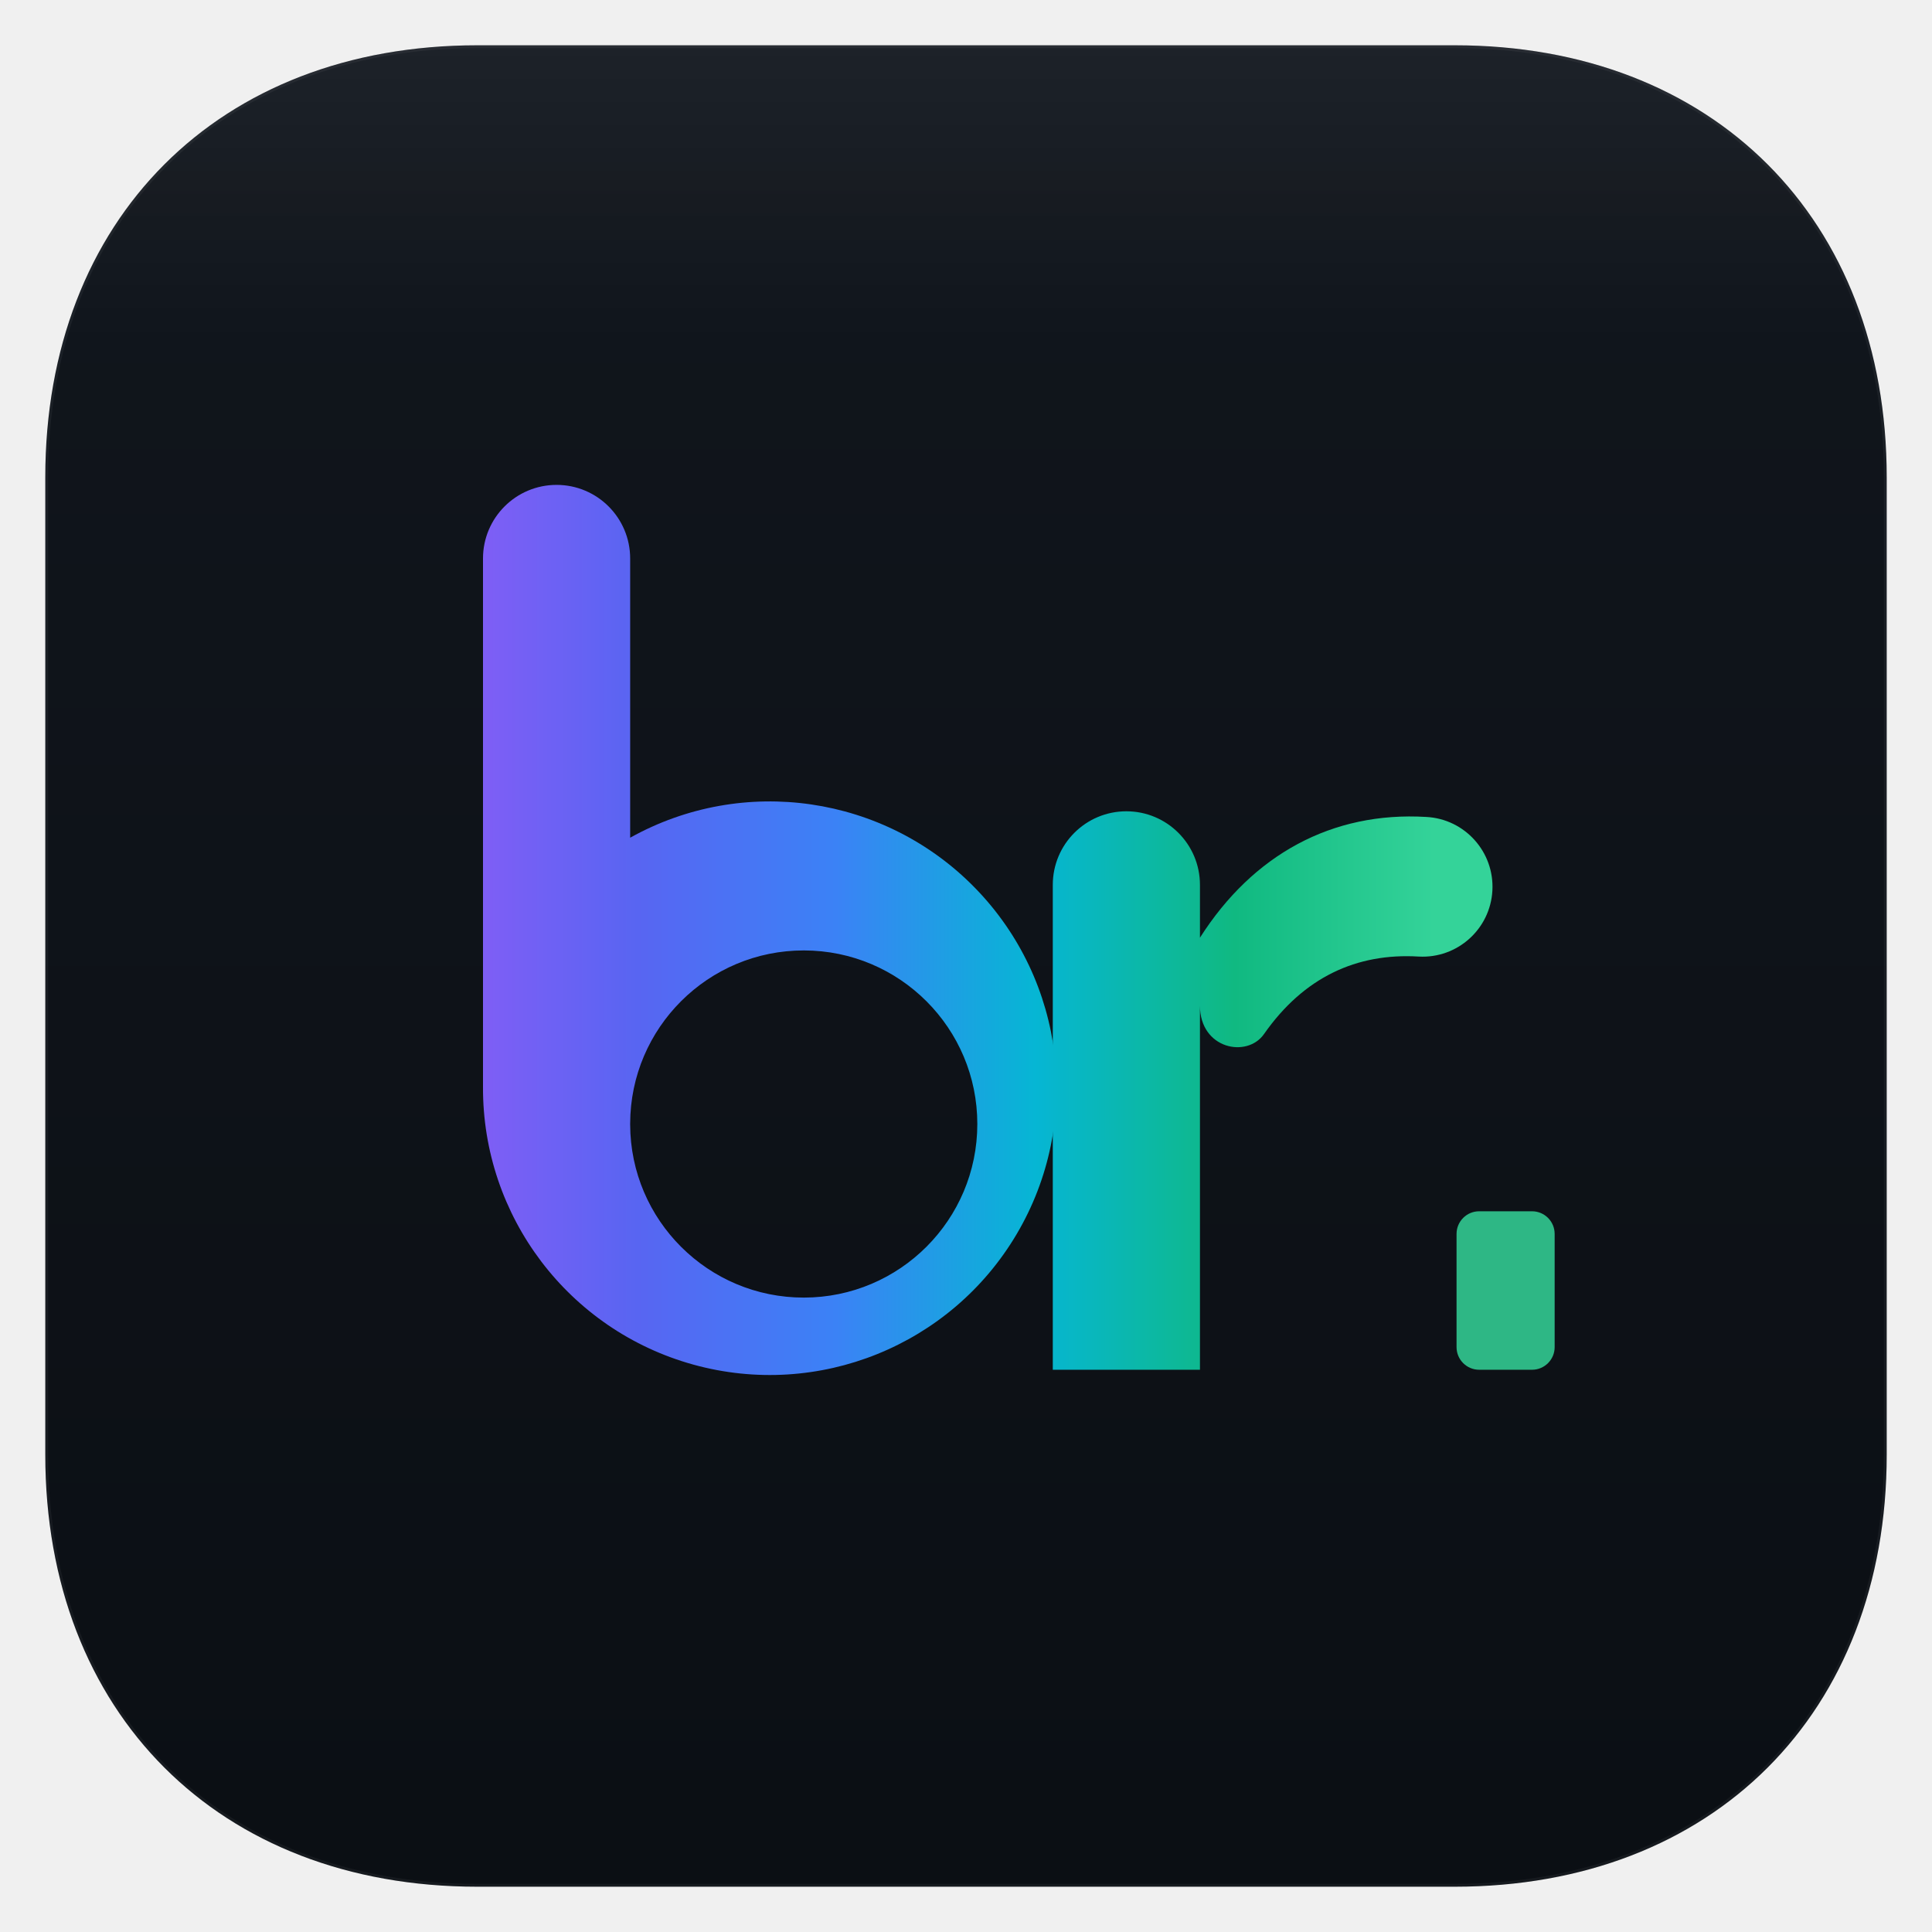
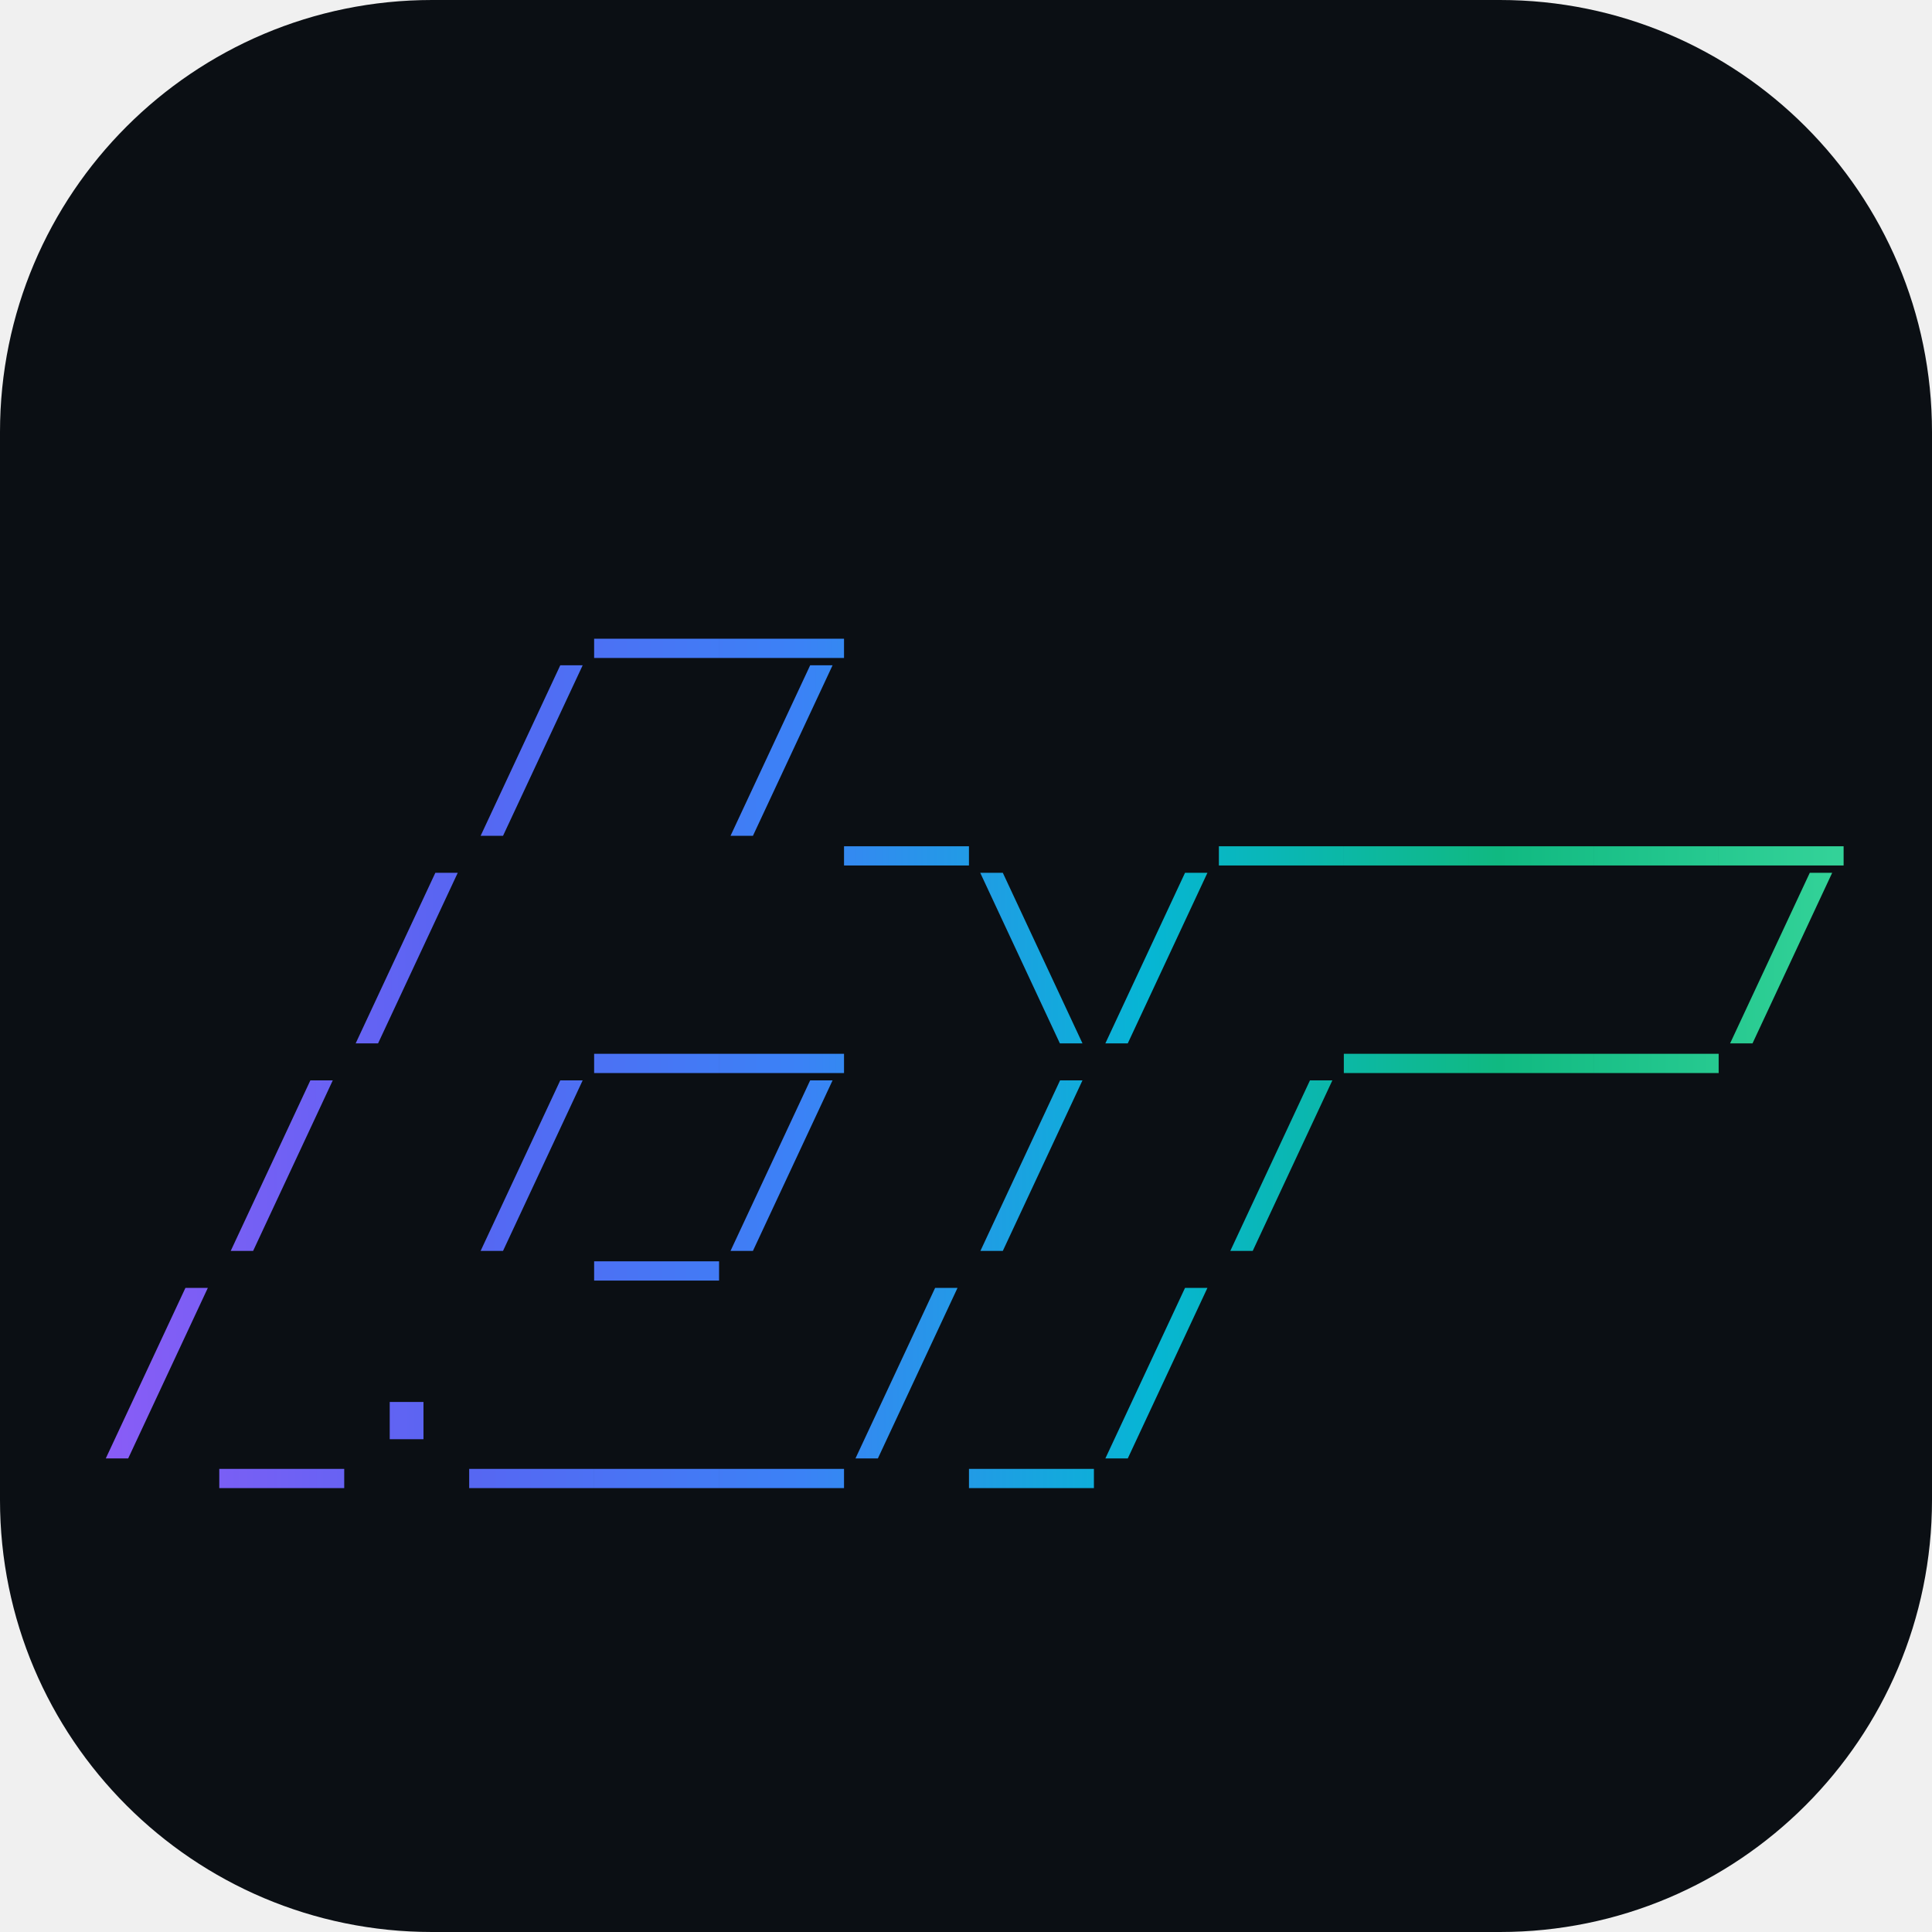
<svg xmlns="http://www.w3.org/2000/svg" width="1024" height="1024" viewBox="0 0 1024 1024">
  <defs>
-     <linearGradient id="surface" x1="0" y1="0" x2="0" y2="1">
-       <stop offset="0" stop-color="#11161D" />
-       <stop offset="1" stop-color="#0B0F14" />
+     <linearGradient id="g" x1="0" y1="0" x2="1" y2="0">
+       <stop offset="0" stop-color="#8A5CF6" />
+       <stop offset="0.2" stop-color="#5865F2" />
+       <stop offset="0.4" stop-color="#3B82F6" />
+       <stop offset="0.6" stop-color="#06B6D4" />
+       <stop offset="0.8" stop-color="#10B981" />
+       <stop offset="1" stop-color="#34D399" />
    </linearGradient>
-     <linearGradient id="brand" gradientUnits="userSpaceOnUse" x1="232" y1="0" x2="760" y2="0">
-       <stop offset="0.00" stop-color="#8A5CF6" />
-       <stop offset="0.20" stop-color="#5865F2" />
-       <stop offset="0.40" stop-color="#3B82F6" />
-       <stop offset="0.60" stop-color="#06B6D4" />
-       <stop offset="0.80" stop-color="#10B981" />
-       <stop offset="1.00" stop-color="#34D399" />
-     </linearGradient>
-     <linearGradient id="sheen" x1="0" y1="0" x2="0" y2="1">
-       <stop offset="0" stop-color="#FFFFFF" stop-opacity="0.06" />
-       <stop offset="0.18" stop-color="#FFFFFF" stop-opacity="0" />
-     </linearGradient>
-     <path id="squircle" d="       M 24 253       C 24 116, 116 24, 253 24       L 771 24       C 908 24, 1000 116, 1000 253       L 1000 771       C 1000 908, 908 1000, 771 1000       L 253 1000       C 116 1000, 24 908, 24 771       Z" />
-     <clipPath id="tileClip">
-       <use href="#squircle" />
-     </clipPath>
  </defs>
-   <use href="#squircle" fill="url(#surface)" />
-   <g clip-path="url(#tileClip)">
-     <rect x="0" y="0" width="1024" height="1024" fill="url(#sheen)" />
-     <use href="#squircle" fill="none" stroke="#FFFFFF" stroke-opacity="0.05" stroke-width="3" />
-   </g>
-   <g fill="url(#brand)">
-     <path fill-rule="evenodd" d="       M 256 296       a 39 39 0 0 1 78 0       v 148       a 152 152 0 1 1 -78 132       V 296       Z       M 334 596       a 92 92 0 1 0 0 -0.5       Z     " />
-     <path d="       M 558 469       a 39 39 0 0 1 78 0       v 28       c 28 -44 70 -67 120 -64       a 37 37 0 0 1 -4 74       c -33 -2 -61 11 -82 41       c -9 13 -34 8 -34 -15       V 726       h -78       Z" />
-   </g>
-   <rect x="772" y="642" width="52" height="84" rx="12" fill="url(#brand)" opacity="0.85" />
+   <rect width="1024" height="1024" rx="229" fill="#0B0F14" />
+   <text xml:space="preserve" x="50.0" y="322.8" font-family="SFMono-Regular, Menlo, Consolas, monospace" font-size="110" font-weight="700" fill="url(#g)">
+     <tspan x="50.0" dy="0.0">    __</tspan>
+     <tspan x="50.0" dy="110.0">   / /_  _____</tspan>
+     <tspan x="50.0" dy="110.0">  / __ \/ ___/</tspan>
+     <tspan x="50.0" dy="110.0"> / /_/ / /</tspan>
+     <tspan x="50.0" dy="110.0">/_.___/_/</tspan>
+   </text>
</svg>
